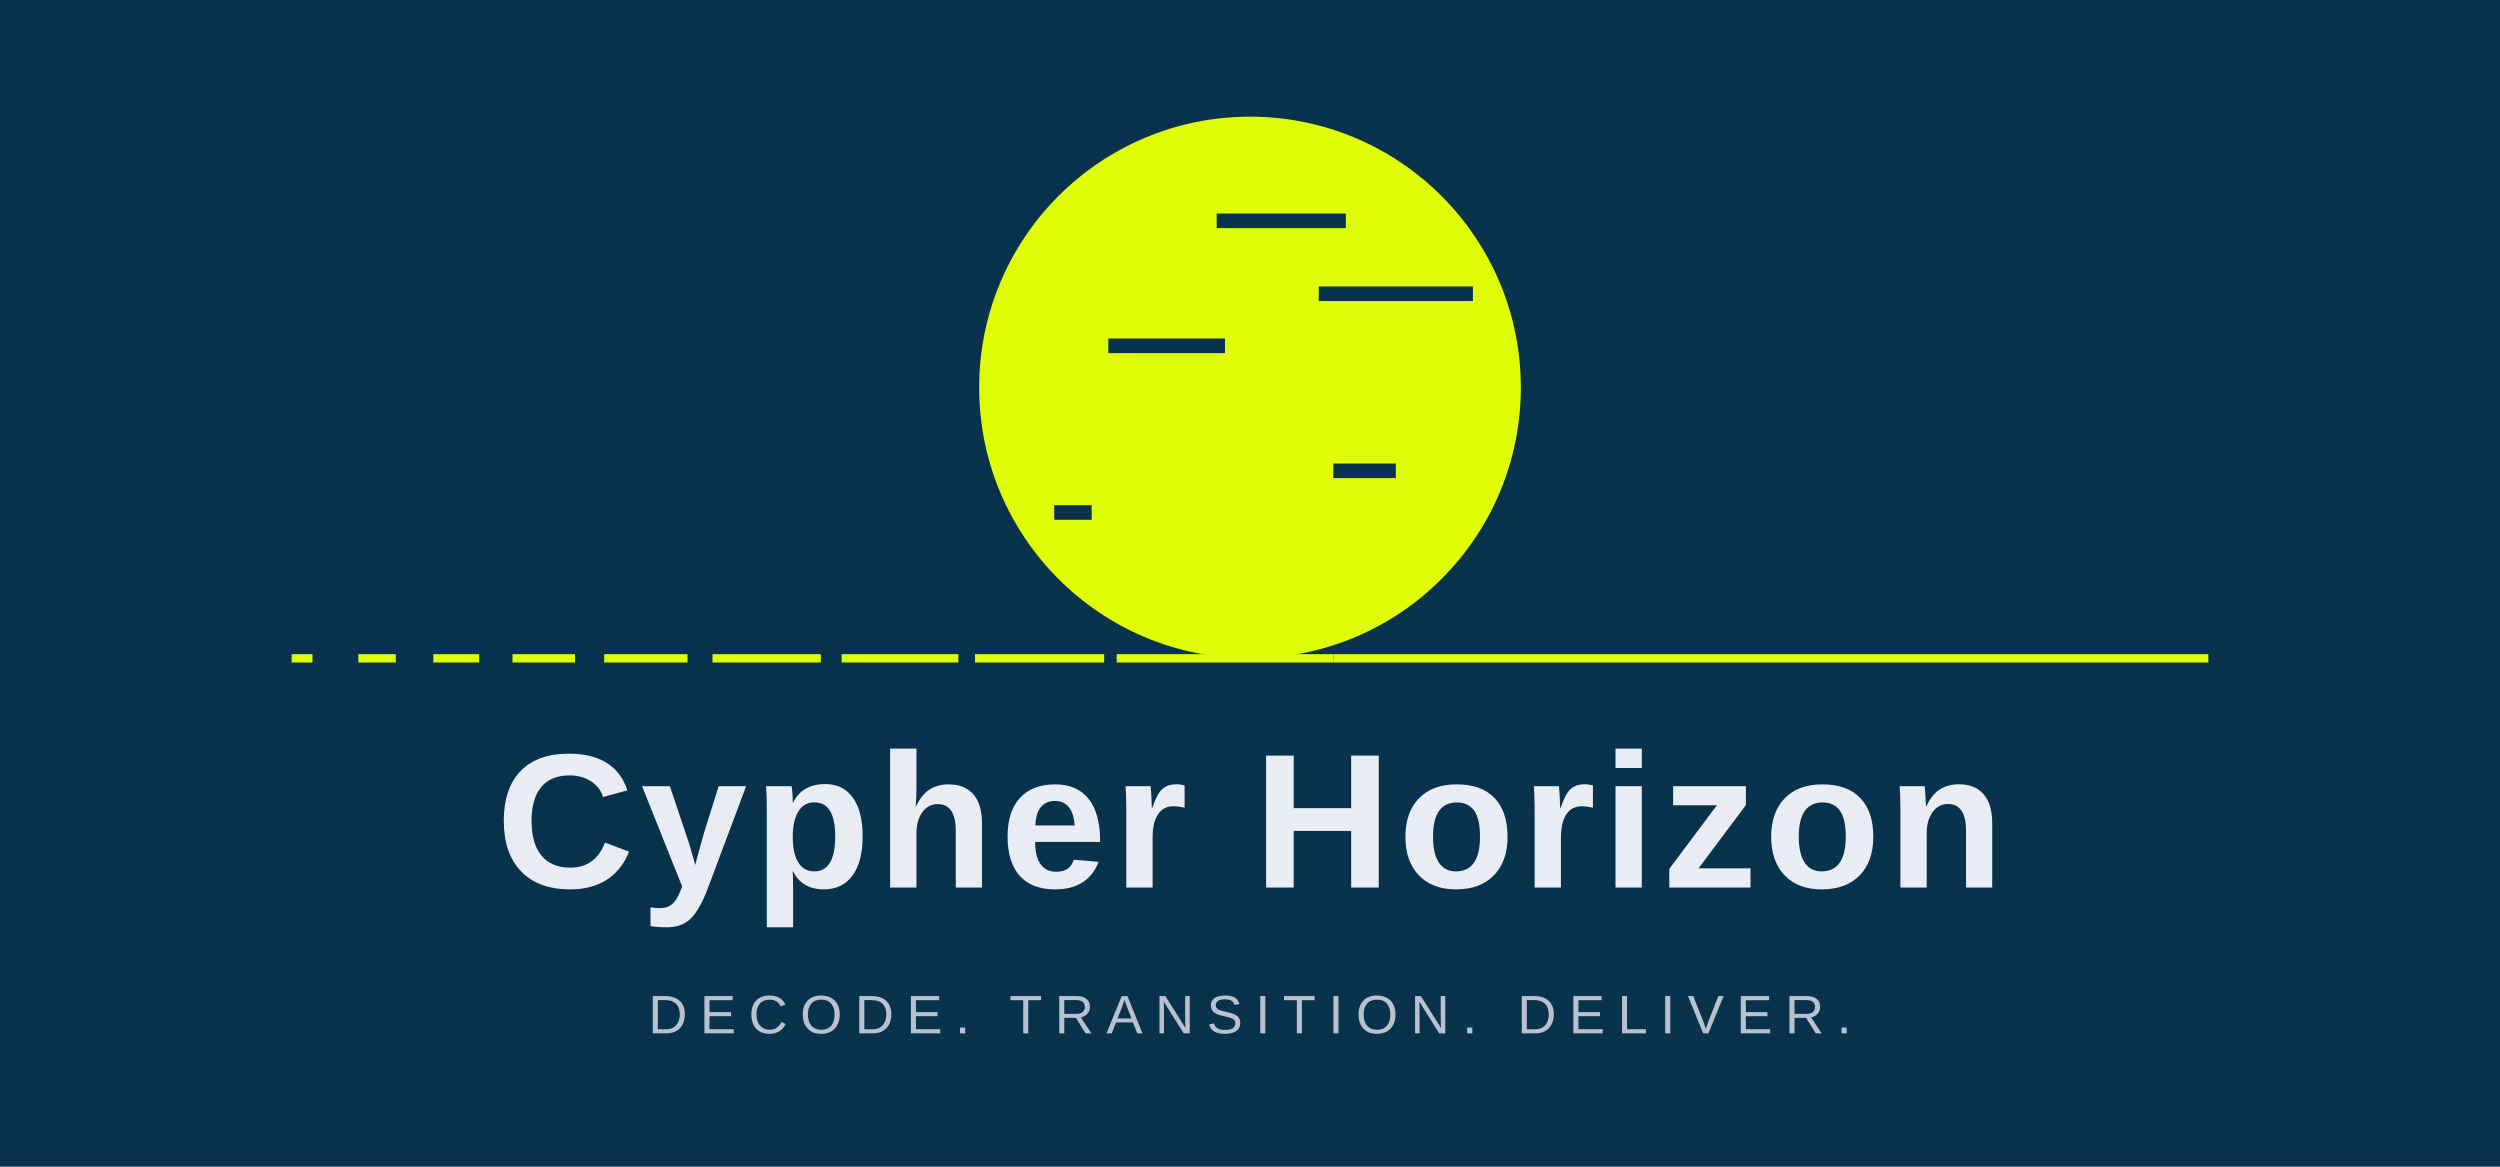
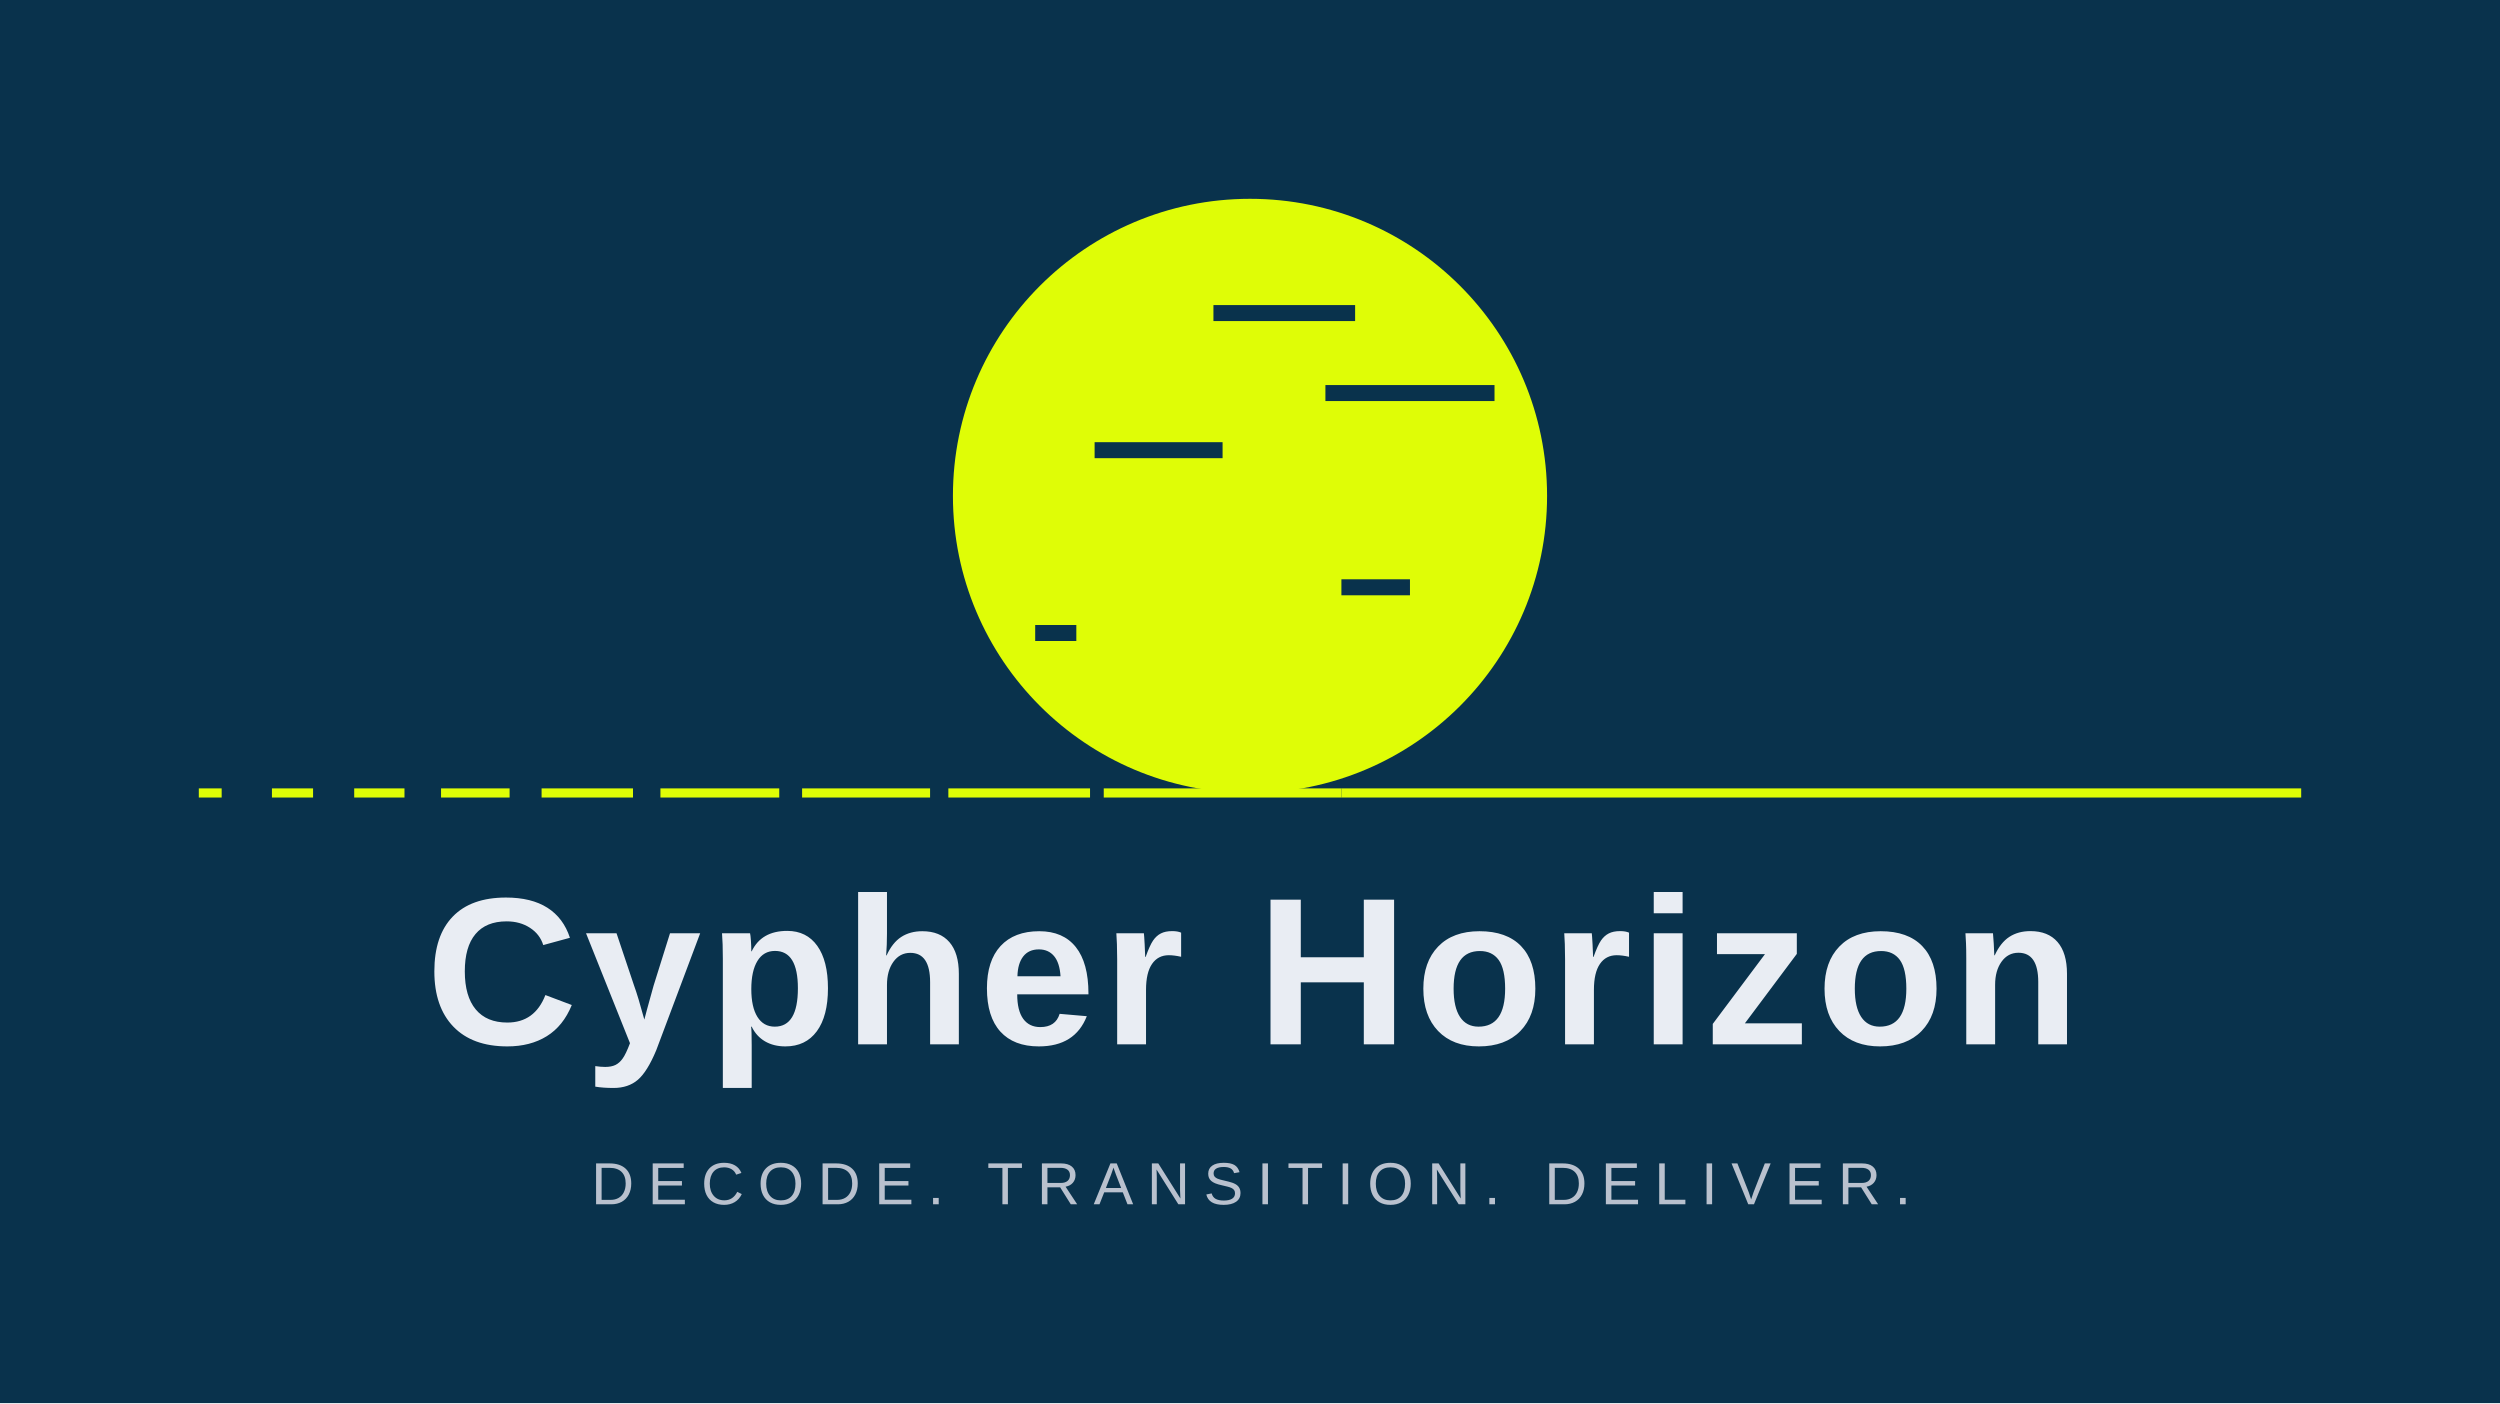
- <svg xmlns="http://www.w3.org/2000/svg" viewBox="0 0 1200 560" width="1200" height="560">
+ <svg xmlns="http://www.w3.org/2000/svg" viewBox="53 -31 1094 614" width="1094" height="614">
  <defs>
    <style>
      .logo-name { font-family: 'Liberation Sans', sans-serif; font-weight: 700; }
      .logo-tagline { font-family: 'Liberation Sans', sans-serif; letter-spacing: 6px; }
    </style>
  </defs>
-   <rect id="background" x="0" y="0" width="1200" height="560" fill="#09324C" />
+   <rect id="background" x="53" y="-31" width="1094" height="614" fill="#09324C" />
  <g id="logo-content" transform="translate(0, -24)">
    <g id="sun">
      <circle cx="600" cy="210" r="130" fill="#DFFD06" />
      <g id="sun-code-marks" stroke="#09324C" stroke-width="7" stroke-linecap="butt">
        <line x1="506" y1="270" x2="524" y2="270" />
        <line x1="640" y1="250" x2="670" y2="250" />
        <line x1="532" y1="190" x2="588" y2="190" />
        <line x1="584" y1="130" x2="646" y2="130" />
        <line x1="633" y1="165" x2="707" y2="165" />
      </g>
    </g>
    <g id="horizon-line">
      <g id="horizon-dashes" stroke="#DFFD06" stroke-width="4" stroke-linecap="butt">
        <line x1="140" y1="340" x2="150" y2="340" />
        <line x1="172" y1="340" x2="190" y2="340" />
        <line x1="208" y1="340" x2="230" y2="340" />
        <line x1="246" y1="340" x2="276" y2="340" />
        <line x1="290" y1="340" x2="330" y2="340" />
        <line x1="342" y1="340" x2="394" y2="340" />
        <line x1="404" y1="340" x2="460" y2="340" />
        <line x1="468" y1="340" x2="530" y2="340" />
        <line x1="536" y1="340" x2="640" y2="340" />
      </g>
      <line x1="640" y1="340" x2="1060" y2="340" stroke="#DFFD06" stroke-width="4" />
    </g>
-     <text id="logo-name" class="logo-name" x="600" y="450" text-anchor="middle" font-size="92" letter-spacing="3" fill="#E9EDF3">Cypher Horizon</text>
-     <text id="tagline" class="logo-tagline" x="600" y="520" text-anchor="middle" font-size="26" fill="#B9C1CE">DECODE. TRANSITION. DELIVER.</text>
+     <text id="logo-name" class="logo-name" x="601.25" y="450" text-anchor="middle" font-size="92" letter-spacing="3" fill="#E9EDF3">Cypher Horizon</text>
+     <text id="tagline" class="logo-tagline" x="600.5" y="520" text-anchor="middle" font-size="26" fill="#B9C1CE">DECODE. TRANSITION. DELIVER.</text>
  </g>
</svg>
